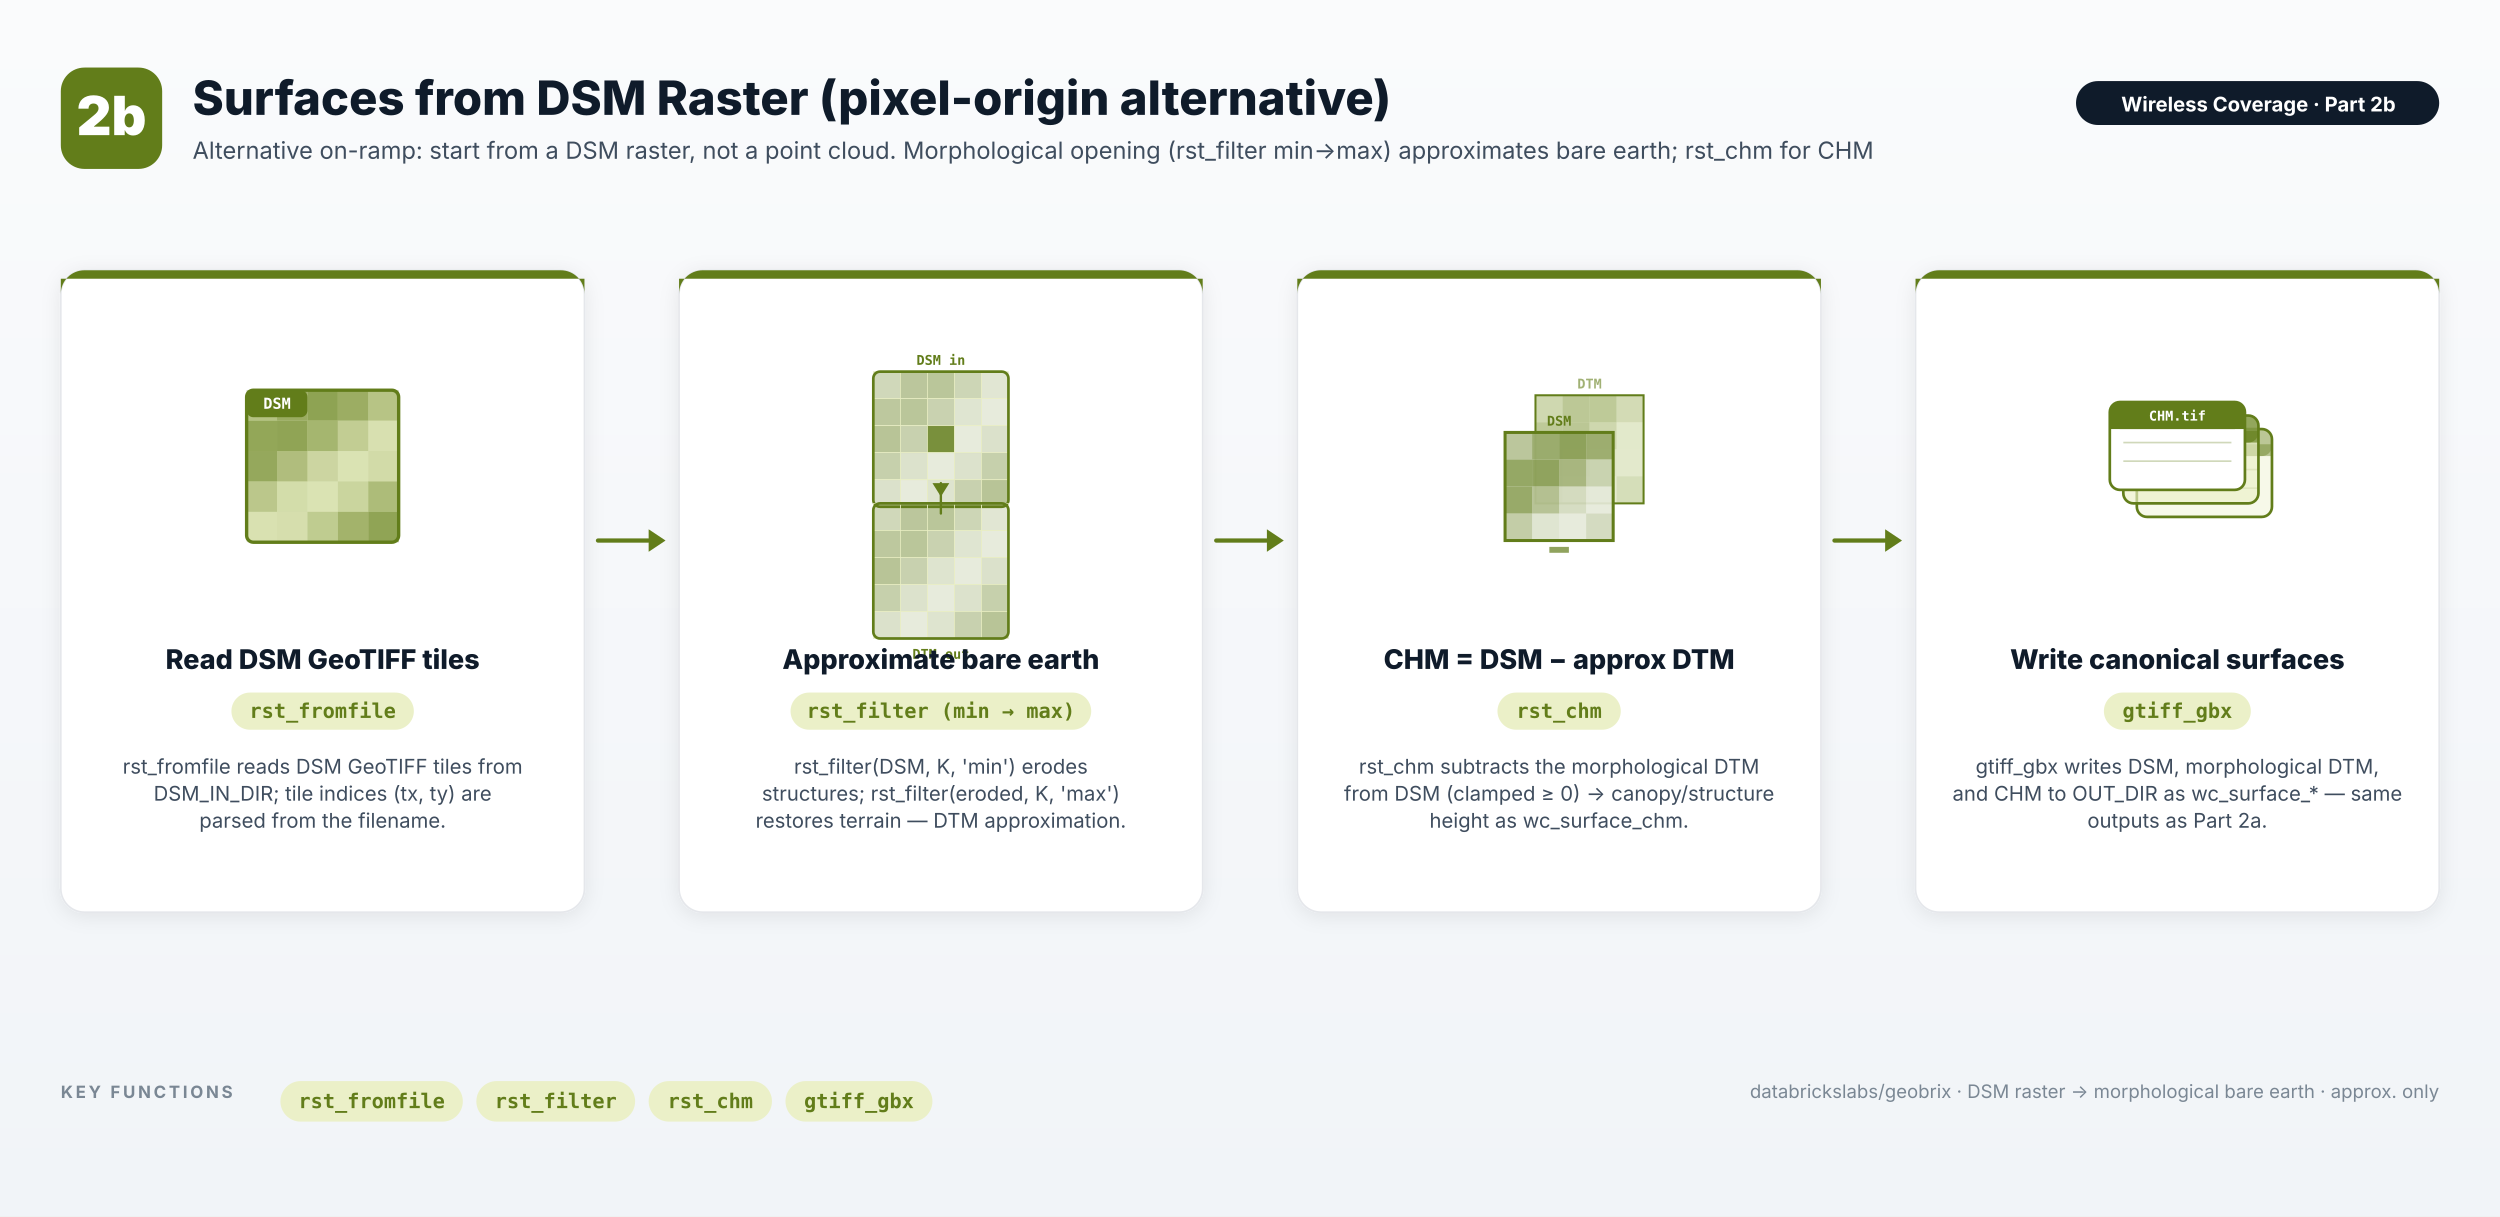
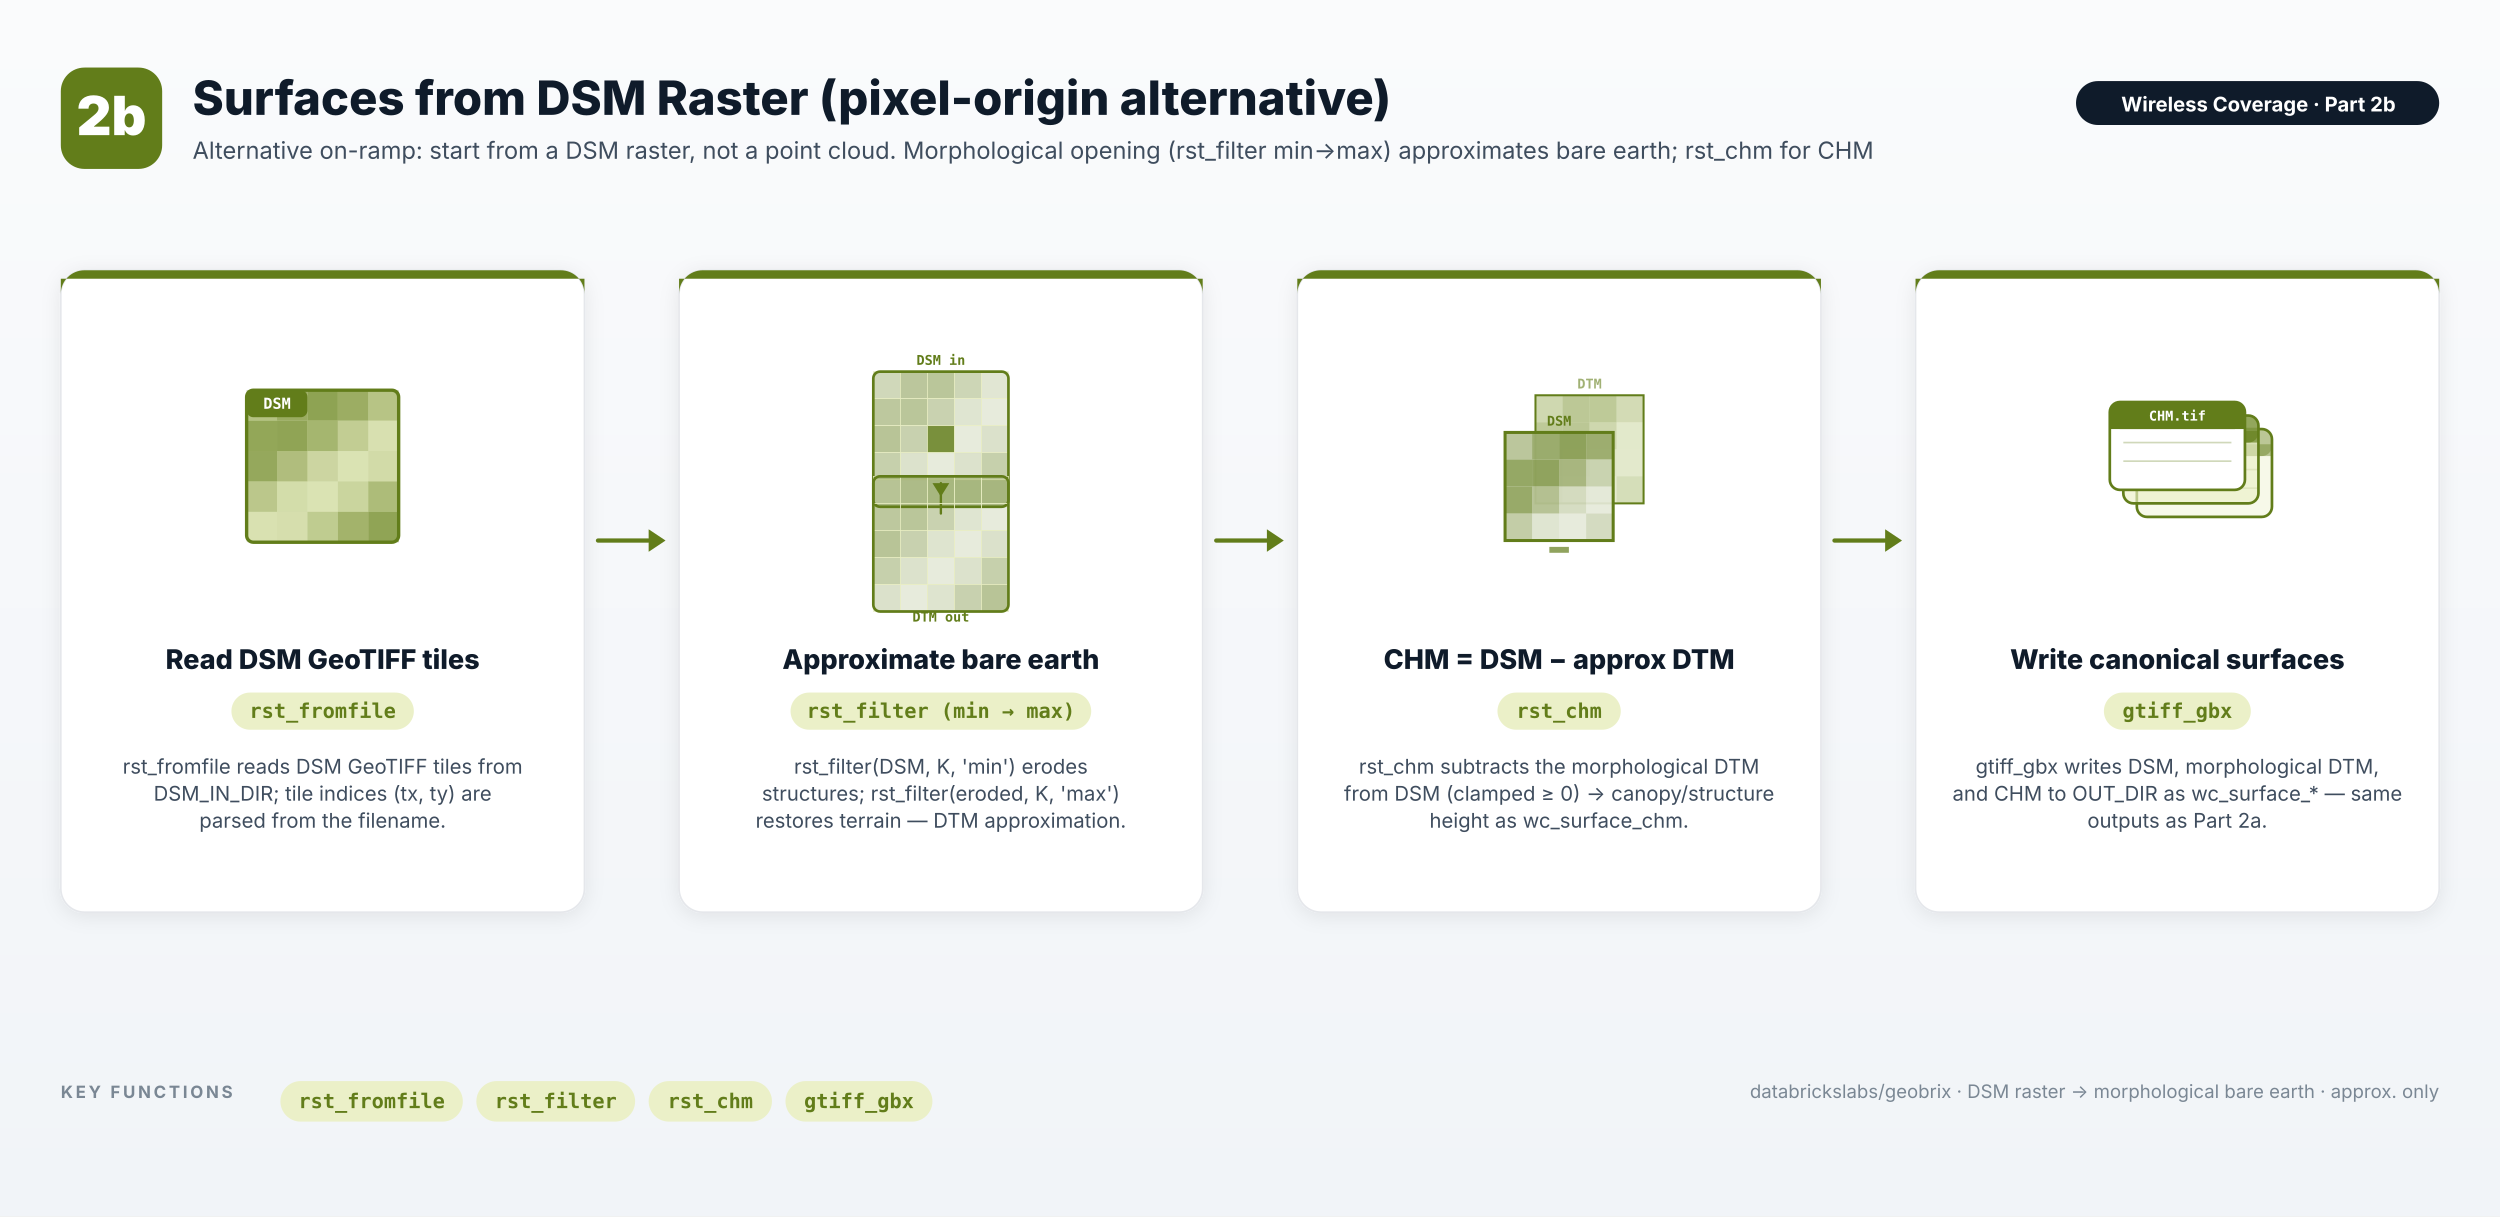
<svg xmlns="http://www.w3.org/2000/svg" viewBox="0 0 1480 720" width="1480" height="720" style="font-family: Inter,-apple-system,system-ui,sans-serif;">
  <defs>
    <filter id="card-shadow" x="-5%" y="-5%" width="110%" height="115%">
      <feDropShadow dx="0" dy="2" stdDeviation="6" flood-color="#0F1B2A" flood-opacity="0.08" />
    </filter>
    <linearGradient id="bg" x1="0" y1="0" x2="0" y2="1">
      <stop offset="0" stop-color="#FAFBFC" />
      <stop offset="1" stop-color="#F1F4F8" />
    </linearGradient>
  </defs>
  <rect x="0" y="0" width="1480" height="720" fill="url(#bg)" />
  <rect x="36" y="40" rx="14" ry="14" width="60" height="60" fill="#627D1A" />
  <text x="66" y="80" text-anchor="middle" font-family="Inter,-apple-system,system-ui,sans-serif" font-size="32" font-weight="900" fill="#FFFFFF">2b</text>
  <text x="114" y="68" font-family="Inter, -apple-system, system-ui, sans-serif" font-size="28" font-weight="800" fill="#0F1B2A" text-anchor="start">Surfaces from DSM Raster (pixel-origin alternative)</text>
  <text x="114" y="94" font-family="Inter, -apple-system, system-ui, sans-serif" font-size="14" font-weight="400" fill="#3F4D5E" text-anchor="start">Alternative on-ramp: start from a DSM raster, not a point cloud. Morphological opening (rst_filter min→max) approximates bare earth; rst_chm for CHM</text>
  <rect x="1229" y="48" rx="13" ry="13" width="215" height="26" fill="#0F1B2A" />
  <text x="1337" y="66" text-anchor="middle" font-family="Inter,-apple-system,system-ui,sans-serif" font-size="12" font-weight="700" fill="#FFFFFF">Wireless Coverage  ·  Part 2b</text>
  <rect x="36" y="160" rx="14" ry="14" width="310" height="380" fill="#FFFFFF" stroke="#E5E7EB" stroke-width="1" filter="url(#card-shadow)" />
  <path d="M 36 174 A 14 14 0 0 1 50 160 H 332 A 14 14 0 0 1 346 174 V 165 H 36 Z" fill="#627D1A" />
  <rect x="146.0" y="231" width="90" height="90" fill="#EBF0C8" stroke="#627D1A" stroke-width="2.0" rx="4" />
  <rect x="146.0" y="231" width="18" height="18" fill="#627D1A" fill-opacity="0.40" />
  <rect x="164.0" y="231" width="18" height="18" fill="#627D1A" fill-opacity="0.59" />
  <rect x="182.0" y="231" width="18" height="18" fill="#627D1A" fill-opacity="0.67" />
  <rect x="200.0" y="231" width="18" height="18" fill="#627D1A" fill-opacity="0.58" />
  <rect x="218.0" y="231" width="18" height="18" fill="#627D1A" fill-opacity="0.38" />
  <rect x="146.0" y="249" width="18" height="18" fill="#627D1A" fill-opacity="0.64" />
  <rect x="164.0" y="249" width="18" height="18" fill="#627D1A" fill-opacity="0.66" />
  <rect x="182.0" y="249" width="18" height="18" fill="#627D1A" fill-opacity="0.51" />
  <rect x="200.0" y="249" width="18" height="18" fill="#627D1A" fill-opacity="0.30" />
  <rect x="218.0" y="249" width="18" height="18" fill="#627D1A" fill-opacity="0.14" />
  <rect x="146.0" y="267" width="18" height="18" fill="#627D1A" fill-opacity="0.62" />
  <rect x="164.0" y="267" width="18" height="18" fill="#627D1A" fill-opacity="0.43" />
  <rect x="182.0" y="267" width="18" height="18" fill="#627D1A" fill-opacity="0.23" />
  <rect x="200.0" y="267" width="18" height="18" fill="#627D1A" fill-opacity="0.12" />
  <rect x="218.0" y="267" width="18" height="18" fill="#627D1A" fill-opacity="0.18" />
  <rect x="146.0" y="285" width="18" height="18" fill="#627D1A" fill-opacity="0.35" />
  <rect x="164.0" y="285" width="18" height="18" fill="#627D1A" fill-opacity="0.17" />
  <rect x="182.0" y="285" width="18" height="18" fill="#627D1A" fill-opacity="0.12" />
  <rect x="200.0" y="285" width="18" height="18" fill="#627D1A" fill-opacity="0.24" />
  <rect x="218.0" y="285" width="18" height="18" fill="#627D1A" fill-opacity="0.45" />
  <rect x="146.0" y="303" width="18" height="18" fill="#627D1A" fill-opacity="0.13" />
  <rect x="164.0" y="303" width="18" height="18" fill="#627D1A" fill-opacity="0.15" />
  <rect x="182.0" y="303" width="18" height="18" fill="#627D1A" fill-opacity="0.32" />
  <rect x="200.0" y="303" width="18" height="18" fill="#627D1A" fill-opacity="0.53" />
  <rect x="218.0" y="303" width="18" height="18" fill="#627D1A" fill-opacity="0.66" />
  <rect x="146.0" y="231" rx="4" width="36" height="16" fill="#627D1A" />
  <text x="164.0" y="242" text-anchor="middle" font-family="ui-monospace,Menlo,monospace" font-size="9" font-weight="800" fill="white">DSM</text>
  <text x="191.0" y="396" font-family="Inter, -apple-system, system-ui, sans-serif" font-size="16" font-weight="800" fill="#0F1B2A" text-anchor="middle">Read DSM GeoTIFF tiles</text>
  <g transform="translate(137.0, 410)">
    <rect x="0" y="0" rx="11" ry="11" width="108" height="22" fill="#EBF0C8" />
    <text x="54.0" y="15.0" text-anchor="middle" font-family="ui-monospace, SFMono-Regular, Menlo, Consolas, monospace" font-size="12" font-weight="700" fill="#627D1A">rst_fromfile</text>
  </g>
  <text x="191.0" y="458" text-anchor="middle" font-family="Inter, sans-serif" font-size="12" fill="#3F4D5E">rst_fromfile reads DSM GeoTIFF tiles from</text>
  <text x="191.0" y="474" text-anchor="middle" font-family="Inter, sans-serif" font-size="12" fill="#3F4D5E">DSM_IN_DIR; tile indices (tx, ty) are</text>
  <text x="191.0" y="490" text-anchor="middle" font-family="Inter, sans-serif" font-size="12" fill="#3F4D5E">parsed from the filename.</text>
  <line x1="354" y1="320.0" x2="384" y2="320.0" stroke="#627D1A" stroke-width="2.5" stroke-linecap="round" />
  <polygon points="394,320.0 384,313.333 384,326.667" fill="#627D1A" />
  <rect x="402" y="160" rx="14" ry="14" width="310" height="380" fill="#FFFFFF" stroke="#E5E7EB" stroke-width="1" filter="url(#card-shadow)" />
  <path d="M 402 174 A 14 14 0 0 1 416 160 H 698 A 14 14 0 0 1 712 174 V 165 H 402 Z" fill="#627D1A" />
  <rect x="517.0" y="220" width="16" height="16" fill="#627D1A" fill-opacity="0.30" stroke="#EBF0C8" stroke-width="0.4" />
  <rect x="533.0" y="220" width="16" height="16" fill="#627D1A" fill-opacity="0.43" stroke="#EBF0C8" stroke-width="0.4" />
  <rect x="549.0" y="220" width="16" height="16" fill="#627D1A" fill-opacity="0.44" stroke="#EBF0C8" stroke-width="0.4" />
  <rect x="565.0" y="220" width="16" height="16" fill="#627D1A" fill-opacity="0.32" stroke="#EBF0C8" stroke-width="0.4" />
  <rect x="581.0" y="220" width="16" height="16" fill="#627D1A" fill-opacity="0.19" stroke="#EBF0C8" stroke-width="0.4" />
  <rect x="517.0" y="236" width="16" height="16" fill="#627D1A" fill-opacity="0.42" stroke="#EBF0C8" stroke-width="0.4" />
  <rect x="533.0" y="236" width="16" height="16" fill="#627D1A" fill-opacity="0.44" stroke="#EBF0C8" stroke-width="0.4" />
  <rect x="549.0" y="236" width="16" height="16" fill="#627D1A" fill-opacity="0.34" stroke="#EBF0C8" stroke-width="0.4" />
  <rect x="565.0" y="236" width="16" height="16" fill="#627D1A" fill-opacity="0.20" stroke="#EBF0C8" stroke-width="0.4" />
  <rect x="581.0" y="236" width="16" height="16" fill="#627D1A" fill-opacity="0.15" stroke="#EBF0C8" stroke-width="0.4" />
  <rect x="517.0" y="252" width="16" height="16" fill="#627D1A" fill-opacity="0.45" stroke="#EBF0C8" stroke-width="0.4" />
  <rect x="533.0" y="252" width="16" height="16" fill="#627D1A" fill-opacity="0.35" stroke="#EBF0C8" stroke-width="0.4" />
  <rect x="549.0" y="252" width="16" height="16" fill="#627D1A" fill-opacity="0.85" stroke="#EBF0C8" stroke-width="0.4" />
  <rect x="565.0" y="252" width="16" height="16" fill="#627D1A" fill-opacity="0.15" stroke="#EBF0C8" stroke-width="0.4" />
  <rect x="581.0" y="252" width="16" height="16" fill="#627D1A" fill-opacity="0.23" stroke="#EBF0C8" stroke-width="0.4" />
  <rect x="517.0" y="268" width="16" height="16" fill="#627D1A" fill-opacity="0.36" stroke="#EBF0C8" stroke-width="0.4" />
  <rect x="533.0" y="268" width="16" height="16" fill="#627D1A" fill-opacity="0.22" stroke="#EBF0C8" stroke-width="0.4" />
  <rect x="549.0" y="268" width="16" height="16" fill="#627D1A" fill-opacity="0.15" stroke="#EBF0C8" stroke-width="0.4" />
  <rect x="565.0" y="268" width="16" height="16" fill="#627D1A" fill-opacity="0.22" stroke="#EBF0C8" stroke-width="0.4" />
  <rect x="581.0" y="268" width="16" height="16" fill="#627D1A" fill-opacity="0.36" stroke="#EBF0C8" stroke-width="0.4" />
  <rect x="517.0" y="284" width="16" height="16" fill="#627D1A" fill-opacity="0.23" stroke="#EBF0C8" stroke-width="0.4" />
  <rect x="533.0" y="284" width="16" height="16" fill="#627D1A" fill-opacity="0.15" stroke="#EBF0C8" stroke-width="0.4" />
  <rect x="549.0" y="284" width="16" height="16" fill="#627D1A" fill-opacity="0.21" stroke="#EBF0C8" stroke-width="0.4" />
  <rect x="565.0" y="284" width="16" height="16" fill="#627D1A" fill-opacity="0.35" stroke="#EBF0C8" stroke-width="0.4" />
  <rect x="581.0" y="284" width="16" height="16" fill="#627D1A" fill-opacity="0.45" stroke="#EBF0C8" stroke-width="0.4" />
  <rect x="517.0" y="220" width="80" height="80" fill="none" stroke="#627D1A" stroke-width="1.6" rx="4" />
  <text x="557.0" y="216" text-anchor="middle" font-family="ui-monospace,Menlo,monospace" font-size="8" font-weight="700" fill="#627D1A">DSM in</text>
  <line x1="557.0" y1="304" x2="557.0" y2="286" stroke="#627D1A" stroke-width="1.4" stroke-linecap="round" />
  <polygon points="557.0,294 552.0,286 562.0,286" fill="#627D1A" />
-   <rect x="517.0" y="298" width="16" height="16" fill="#627D1A" fill-opacity="0.30" stroke="#EBF0C8" stroke-width="0.4" />
-   <rect x="533.0" y="298" width="16" height="16" fill="#627D1A" fill-opacity="0.43" stroke="#EBF0C8" stroke-width="0.4" />
-   <rect x="549.0" y="298" width="16" height="16" fill="#627D1A" fill-opacity="0.44" stroke="#EBF0C8" stroke-width="0.4" />
-   <rect x="565.0" y="298" width="16" height="16" fill="#627D1A" fill-opacity="0.32" stroke="#EBF0C8" stroke-width="0.4" />
-   <rect x="581.0" y="298" width="16" height="16" fill="#627D1A" fill-opacity="0.19" stroke="#EBF0C8" stroke-width="0.4" />
-   <rect x="517.0" y="314" width="16" height="16" fill="#627D1A" fill-opacity="0.42" stroke="#EBF0C8" stroke-width="0.4" />
-   <rect x="533.0" y="314" width="16" height="16" fill="#627D1A" fill-opacity="0.44" stroke="#EBF0C8" stroke-width="0.4" />
-   <rect x="549.0" y="314" width="16" height="16" fill="#627D1A" fill-opacity="0.34" stroke="#EBF0C8" stroke-width="0.4" />
-   <rect x="565.0" y="314" width="16" height="16" fill="#627D1A" fill-opacity="0.20" stroke="#EBF0C8" stroke-width="0.4" />
-   <rect x="581.0" y="314" width="16" height="16" fill="#627D1A" fill-opacity="0.15" stroke="#EBF0C8" stroke-width="0.4" />
-   <rect x="517.0" y="330" width="16" height="16" fill="#627D1A" fill-opacity="0.45" stroke="#EBF0C8" stroke-width="0.4" />
-   <rect x="533.0" y="330" width="16" height="16" fill="#627D1A" fill-opacity="0.35" stroke="#EBF0C8" stroke-width="0.4" />
-   <rect x="549.0" y="330" width="16" height="16" fill="#627D1A" fill-opacity="0.21" stroke="#EBF0C8" stroke-width="0.4" />
-   <rect x="565.0" y="330" width="16" height="16" fill="#627D1A" fill-opacity="0.15" stroke="#EBF0C8" stroke-width="0.4" />
-   <rect x="581.0" y="330" width="16" height="16" fill="#627D1A" fill-opacity="0.23" stroke="#EBF0C8" stroke-width="0.4" />
-   <rect x="517.0" y="346" width="16" height="16" fill="#627D1A" fill-opacity="0.36" stroke="#EBF0C8" stroke-width="0.4" />
-   <rect x="533.0" y="346" width="16" height="16" fill="#627D1A" fill-opacity="0.22" stroke="#EBF0C8" stroke-width="0.4" />
-   <rect x="549.0" y="346" width="16" height="16" fill="#627D1A" fill-opacity="0.15" stroke="#EBF0C8" stroke-width="0.4" />
-   <rect x="565.0" y="346" width="16" height="16" fill="#627D1A" fill-opacity="0.22" stroke="#EBF0C8" stroke-width="0.4" />
-   <rect x="581.0" y="346" width="16" height="16" fill="#627D1A" fill-opacity="0.36" stroke="#EBF0C8" stroke-width="0.4" />
-   <rect x="517.0" y="362" width="16" height="16" fill="#627D1A" fill-opacity="0.23" stroke="#EBF0C8" stroke-width="0.4" />
-   <rect x="533.0" y="362" width="16" height="16" fill="#627D1A" fill-opacity="0.15" stroke="#EBF0C8" stroke-width="0.4" />
-   <rect x="549.0" y="362" width="16" height="16" fill="#627D1A" fill-opacity="0.21" stroke="#EBF0C8" stroke-width="0.4" />
-   <rect x="565.0" y="362" width="16" height="16" fill="#627D1A" fill-opacity="0.35" stroke="#EBF0C8" stroke-width="0.4" />
-   <rect x="581.0" y="362" width="16" height="16" fill="#627D1A" fill-opacity="0.45" stroke="#EBF0C8" stroke-width="0.4" />
-   <rect x="517.0" y="298" width="80" height="80" fill="none" stroke="#627D1A" stroke-width="1.6" rx="4" />
-   <text x="557.0" y="390" text-anchor="middle" font-family="ui-monospace,Menlo,monospace" font-size="8" font-weight="700" fill="#627D1A">DTM out</text>
+   <rect x="517.0" y="282" width="16" height="16" fill="#627D1A" fill-opacity="0.30" stroke="#EBF0C8" stroke-width="0.4" />
+   <rect x="533.0" y="282" width="16" height="16" fill="#627D1A" fill-opacity="0.43" stroke="#EBF0C8" stroke-width="0.4" />
+   <rect x="549.0" y="282" width="16" height="16" fill="#627D1A" fill-opacity="0.44" stroke="#EBF0C8" stroke-width="0.4" />
+   <rect x="565.0" y="282" width="16" height="16" fill="#627D1A" fill-opacity="0.32" stroke="#EBF0C8" stroke-width="0.4" />
+   <rect x="581.0" y="282" width="16" height="16" fill="#627D1A" fill-opacity="0.19" stroke="#EBF0C8" stroke-width="0.4" />
+   <rect x="517.0" y="298" width="16" height="16" fill="#627D1A" fill-opacity="0.42" stroke="#EBF0C8" stroke-width="0.4" />
+   <rect x="533.0" y="298" width="16" height="16" fill="#627D1A" fill-opacity="0.44" stroke="#EBF0C8" stroke-width="0.4" />
+   <rect x="549.0" y="298" width="16" height="16" fill="#627D1A" fill-opacity="0.34" stroke="#EBF0C8" stroke-width="0.4" />
+   <rect x="565.0" y="298" width="16" height="16" fill="#627D1A" fill-opacity="0.20" stroke="#EBF0C8" stroke-width="0.4" />
+   <rect x="581.0" y="298" width="16" height="16" fill="#627D1A" fill-opacity="0.15" stroke="#EBF0C8" stroke-width="0.4" />
+   <rect x="517.0" y="314" width="16" height="16" fill="#627D1A" fill-opacity="0.45" stroke="#EBF0C8" stroke-width="0.4" />
+   <rect x="533.0" y="314" width="16" height="16" fill="#627D1A" fill-opacity="0.35" stroke="#EBF0C8" stroke-width="0.4" />
+   <rect x="549.0" y="314" width="16" height="16" fill="#627D1A" fill-opacity="0.21" stroke="#EBF0C8" stroke-width="0.4" />
+   <rect x="565.0" y="314" width="16" height="16" fill="#627D1A" fill-opacity="0.15" stroke="#EBF0C8" stroke-width="0.4" />
+   <rect x="581.0" y="314" width="16" height="16" fill="#627D1A" fill-opacity="0.23" stroke="#EBF0C8" stroke-width="0.4" />
+   <rect x="517.0" y="330" width="16" height="16" fill="#627D1A" fill-opacity="0.36" stroke="#EBF0C8" stroke-width="0.4" />
+   <rect x="533.0" y="330" width="16" height="16" fill="#627D1A" fill-opacity="0.22" stroke="#EBF0C8" stroke-width="0.4" />
+   <rect x="549.0" y="330" width="16" height="16" fill="#627D1A" fill-opacity="0.15" stroke="#EBF0C8" stroke-width="0.4" />
+   <rect x="565.0" y="330" width="16" height="16" fill="#627D1A" fill-opacity="0.22" stroke="#EBF0C8" stroke-width="0.4" />
+   <rect x="581.0" y="330" width="16" height="16" fill="#627D1A" fill-opacity="0.36" stroke="#EBF0C8" stroke-width="0.4" />
+   <rect x="517.0" y="346" width="16" height="16" fill="#627D1A" fill-opacity="0.23" stroke="#EBF0C8" stroke-width="0.4" />
+   <rect x="533.0" y="346" width="16" height="16" fill="#627D1A" fill-opacity="0.15" stroke="#EBF0C8" stroke-width="0.4" />
+   <rect x="549.0" y="346" width="16" height="16" fill="#627D1A" fill-opacity="0.21" stroke="#EBF0C8" stroke-width="0.4" />
+   <rect x="565.0" y="346" width="16" height="16" fill="#627D1A" fill-opacity="0.35" stroke="#EBF0C8" stroke-width="0.4" />
+   <rect x="581.0" y="346" width="16" height="16" fill="#627D1A" fill-opacity="0.45" stroke="#EBF0C8" stroke-width="0.4" />
+   <rect x="517.0" y="282" width="80" height="80" fill="none" stroke="#627D1A" stroke-width="1.6" rx="4" />
+   <text x="557.0" y="368" text-anchor="middle" font-family="ui-monospace,Menlo,monospace" font-size="8" font-weight="700" fill="#627D1A">DTM out</text>
  <text x="557.0" y="396" font-family="Inter, -apple-system, system-ui, sans-serif" font-size="16" font-weight="800" fill="#0F1B2A" text-anchor="middle">Approximate bare earth</text>
  <g transform="translate(468.0, 410)">
    <rect x="0" y="0" rx="11" ry="11" width="178" height="22" fill="#EBF0C8" />
    <text x="89.0" y="15.0" text-anchor="middle" font-family="ui-monospace, SFMono-Regular, Menlo, Consolas, monospace" font-size="12" font-weight="700" fill="#627D1A">rst_filter (min → max)</text>
  </g>
  <text x="557.0" y="458" text-anchor="middle" font-family="Inter, sans-serif" font-size="12" fill="#3F4D5E">rst_filter(DSM, K, 'min') erodes</text>
  <text x="557.0" y="474" text-anchor="middle" font-family="Inter, sans-serif" font-size="12" fill="#3F4D5E">structures; rst_filter(eroded, K, 'max')</text>
  <text x="557.0" y="490" text-anchor="middle" font-family="Inter, sans-serif" font-size="12" fill="#3F4D5E">restores terrain — DTM approximation.</text>
  <line x1="720" y1="320.0" x2="750" y2="320.0" stroke="#627D1A" stroke-width="2.5" stroke-linecap="round" />
  <polygon points="760,320.0 750,313.333 750,326.667" fill="#627D1A" />
  <rect x="768" y="160" rx="14" ry="14" width="310" height="380" fill="#FFFFFF" stroke="#E5E7EB" stroke-width="1" filter="url(#card-shadow)" />
  <path d="M 768 174 A 14 14 0 0 1 782 160 H 1064 A 14 14 0 0 1 1078 174 V 165 H 768 Z" fill="#627D1A" />
  <rect x="909.0" y="234" width="64" height="64" fill="#EBF0C8" fill-opacity="0.5" stroke="#627D1A" stroke-width="1.2" />
  <rect x="909.0" y="234" width="16" height="16" fill="#627D1A" fill-opacity="0.25" />
  <rect x="925.0" y="234" width="16" height="16" fill="#627D1A" fill-opacity="0.38" />
  <rect x="941.0" y="234" width="16" height="16" fill="#627D1A" fill-opacity="0.37" />
  <rect x="957.0" y="234" width="16" height="16" fill="#627D1A" fill-opacity="0.23" />
  <rect x="909.0" y="250" width="16" height="16" fill="#627D1A" fill-opacity="0.37" />
  <rect x="925.0" y="250" width="16" height="16" fill="#627D1A" fill-opacity="0.39" />
  <rect x="941.0" y="250" width="16" height="16" fill="#627D1A" fill-opacity="0.26" />
  <rect x="957.0" y="250" width="16" height="16" fill="#627D1A" fill-opacity="0.12" />
  <rect x="909.0" y="266" width="16" height="16" fill="#627D1A" fill-opacity="0.40" />
  <rect x="925.0" y="266" width="16" height="16" fill="#627D1A" fill-opacity="0.29" />
  <rect x="941.0" y="266" width="16" height="16" fill="#627D1A" fill-opacity="0.14" />
  <rect x="957.0" y="266" width="16" height="16" fill="#627D1A" fill-opacity="0.11" />
  <rect x="909.0" y="282" width="16" height="16" fill="#627D1A" fill-opacity="0.31" />
  <rect x="925.0" y="282" width="16" height="16" fill="#627D1A" fill-opacity="0.16" />
  <rect x="941.0" y="282" width="16" height="16" fill="#627D1A" fill-opacity="0.10" />
  <rect x="957.0" y="282" width="16" height="16" fill="#627D1A" fill-opacity="0.21" />
  <text x="941.0" y="230" text-anchor="middle" font-family="ui-monospace,Menlo,monospace" font-size="8" font-weight="700" fill="#627D1A" fill-opacity="0.6">DTM</text>
  <rect x="891.0" y="256" width="64" height="64" fill="white" fill-opacity="0.9" stroke="#627D1A" stroke-width="1.8" />
  <rect x="891.0" y="256" width="16" height="16" fill="#627D1A" fill-opacity="0.43" />
  <rect x="907.0" y="256" width="16" height="16" fill="#627D1A" fill-opacity="0.62" />
  <rect x="923.0" y="256" width="16" height="16" fill="#627D1A" fill-opacity="0.70" />
  <rect x="939.0" y="256" width="16" height="16" fill="#627D1A" fill-opacity="0.61" />
  <rect x="891.0" y="272" width="16" height="16" fill="#627D1A" fill-opacity="0.67" />
  <rect x="907.0" y="272" width="16" height="16" fill="#627D1A" fill-opacity="0.69" />
  <rect x="923.0" y="272" width="16" height="16" fill="#627D1A" fill-opacity="0.54" />
  <rect x="939.0" y="272" width="16" height="16" fill="#627D1A" fill-opacity="0.33" />
  <rect x="891.0" y="288" width="16" height="16" fill="#627D1A" fill-opacity="0.65" />
  <rect x="907.0" y="288" width="16" height="16" fill="#627D1A" fill-opacity="0.46" />
  <rect x="923.0" y="288" width="16" height="16" fill="#627D1A" fill-opacity="0.26" />
  <rect x="939.0" y="288" width="16" height="16" fill="#627D1A" fill-opacity="0.15" />
  <rect x="891.0" y="304" width="16" height="16" fill="#627D1A" fill-opacity="0.38" />
  <rect x="907.0" y="304" width="16" height="16" fill="#627D1A" fill-opacity="0.20" />
  <rect x="923.0" y="304" width="16" height="16" fill="#627D1A" fill-opacity="0.15" />
  <rect x="939.0" y="304" width="16" height="16" fill="#627D1A" fill-opacity="0.27" />
  <text x="923.0" y="252" text-anchor="middle" font-family="ui-monospace,Menlo,monospace" font-size="8" font-weight="700" fill="#627D1A">DSM</text>
  <text x="923.0" y="332" text-anchor="middle" font-family="Inter,sans-serif" font-size="22" font-weight="900" fill="#627D1A" fill-opacity="0.7">−</text>
  <text x="923.0" y="396" font-family="Inter, -apple-system, system-ui, sans-serif" font-size="16" font-weight="800" fill="#0F1B2A" text-anchor="middle">CHM = DSM − approx DTM</text>
  <g transform="translate(886.5, 410)">
    <rect x="0" y="0" rx="11" ry="11" width="73" height="22" fill="#EBF0C8" />
    <text x="36.5" y="15.0" text-anchor="middle" font-family="ui-monospace, SFMono-Regular, Menlo, Consolas, monospace" font-size="12" font-weight="700" fill="#627D1A">rst_chm</text>
  </g>
  <text x="923.0" y="458" text-anchor="middle" font-family="Inter, sans-serif" font-size="12" fill="#3F4D5E">rst_chm subtracts the morphological DTM</text>
  <text x="923.0" y="474" text-anchor="middle" font-family="Inter, sans-serif" font-size="12" fill="#3F4D5E">from DSM (clamped ≥ 0) → canopy/structure</text>
  <text x="923.0" y="490" text-anchor="middle" font-family="Inter, sans-serif" font-size="12" fill="#3F4D5E">height as wc_surface_chm.</text>
  <line x1="1086" y1="320.0" x2="1116" y2="320.0" stroke="#627D1A" stroke-width="2.5" stroke-linecap="round" />
  <polygon points="1126,320.0 1116,313.333 1116,326.667" fill="#627D1A" />
  <rect x="1134" y="160" rx="14" ry="14" width="310" height="380" fill="#FFFFFF" stroke="#E5E7EB" stroke-width="1" filter="url(#card-shadow)" />
  <path d="M 1134 174 A 14 14 0 0 1 1148 160 H 1430 A 14 14 0 0 1 1444 174 V 165 H 1134 Z" fill="#627D1A" />
  <rect x="1265.0" y="254" rx="6" width="80" height="52" fill="#EBF0C8" fill-opacity="0.4" stroke="#627D1A" stroke-width="1.6" />
  <rect x="1265.0" y="254" width="80" height="16" rx="6" fill="#627D1A" fill-opacity="0.4" />
  <rect x="1265.0" y="263" width="80" height="7" fill="#627D1A" fill-opacity="0.4" />
  <text x="1305.0" y="265" text-anchor="middle" font-family="ui-monospace,Menlo,monospace" font-size="8" font-weight="800" fill="white">DSM.tif</text>
  <line x1="1273.0" y1="278" x2="1337.0" y2="278" stroke="#627D1A" stroke-opacity="0.3" stroke-width="1.0" />
  <line x1="1273.0" y1="289" x2="1337.0" y2="289" stroke="#627D1A" stroke-opacity="0.3" stroke-width="1.0" />
  <rect x="1257.0" y="246" rx="6" width="80" height="52" fill="#EBF0C8" fill-opacity="0.65" stroke="#627D1A" stroke-width="1.6" />
  <rect x="1257.0" y="246" width="80" height="16" rx="6" fill="#627D1A" fill-opacity="0.65" />
  <rect x="1257.0" y="255" width="80" height="7" fill="#627D1A" fill-opacity="0.65" />
  <text x="1297.0" y="257" text-anchor="middle" font-family="ui-monospace,Menlo,monospace" font-size="8" font-weight="800" fill="white">DTM.tif</text>
  <line x1="1265.0" y1="270" x2="1329.0" y2="270" stroke="#627D1A" stroke-opacity="0.3" stroke-width="1.0" />
  <line x1="1265.0" y1="281" x2="1329.0" y2="281" stroke="#627D1A" stroke-opacity="0.3" stroke-width="1.0" />
  <rect x="1249.0" y="238" rx="6" width="80" height="52" fill="white" fill-opacity="1.0" stroke="#627D1A" stroke-width="1.6" />
  <rect x="1249.0" y="238" width="80" height="16" rx="6" fill="#627D1A" fill-opacity="1.0" />
  <rect x="1249.0" y="247" width="80" height="7" fill="#627D1A" fill-opacity="1.0" />
  <text x="1289.0" y="249" text-anchor="middle" font-family="ui-monospace,Menlo,monospace" font-size="8" font-weight="800" fill="white">CHM.tif</text>
  <line x1="1257.0" y1="262" x2="1321.0" y2="262" stroke="#627D1A" stroke-opacity="0.3" stroke-width="1.0" />
  <line x1="1257.0" y1="273" x2="1321.0" y2="273" stroke="#627D1A" stroke-opacity="0.3" stroke-width="1.0" />
  <text x="1289.0" y="396" font-family="Inter, -apple-system, system-ui, sans-serif" font-size="16" font-weight="800" fill="#0F1B2A" text-anchor="middle">Write canonical surfaces</text>
  <g transform="translate(1245.5, 410)">
    <rect x="0" y="0" rx="11" ry="11" width="87" height="22" fill="#EBF0C8" />
    <text x="43.5" y="15.0" text-anchor="middle" font-family="ui-monospace, SFMono-Regular, Menlo, Consolas, monospace" font-size="12" font-weight="700" fill="#627D1A">gtiff_gbx</text>
  </g>
  <text x="1289.0" y="458" text-anchor="middle" font-family="Inter, sans-serif" font-size="12" fill="#3F4D5E">gtiff_gbx writes DSM, morphological DTM,</text>
  <text x="1289.0" y="474" text-anchor="middle" font-family="Inter, sans-serif" font-size="12" fill="#3F4D5E">and CHM to OUT_DIR as wc_surface_* — same</text>
  <text x="1289.0" y="490" text-anchor="middle" font-family="Inter, sans-serif" font-size="12" fill="#3F4D5E">outputs as Part 2a.</text>
  <text x="36" y="650" font-family="Inter, -apple-system, system-ui, sans-serif" font-size="10" font-weight="700" fill="#7A8794" text-anchor="start" letter-spacing="1.6">KEY FUNCTIONS</text>
  <rect x="166" y="640" rx="12" ry="12" width="108" height="24" fill="#EBF0C8" />
  <text x="220.0" y="656.0" text-anchor="middle" font-family="ui-monospace, SFMono-Regular, Menlo, Consolas, monospace" font-size="12" font-weight="700" fill="#627D1A">rst_fromfile</text>
  <rect x="282" y="640" rx="12" ry="12" width="94" height="24" fill="#EBF0C8" />
  <text x="329.0" y="656.0" text-anchor="middle" font-family="ui-monospace, SFMono-Regular, Menlo, Consolas, monospace" font-size="12" font-weight="700" fill="#627D1A">rst_filter</text>
  <rect x="384" y="640" rx="12" ry="12" width="73" height="24" fill="#EBF0C8" />
  <text x="420.5" y="656.0" text-anchor="middle" font-family="ui-monospace, SFMono-Regular, Menlo, Consolas, monospace" font-size="12" font-weight="700" fill="#627D1A">rst_chm</text>
  <rect x="465" y="640" rx="12" ry="12" width="87" height="24" fill="#EBF0C8" />
  <text x="508.5" y="656.0" text-anchor="middle" font-family="ui-monospace, SFMono-Regular, Menlo, Consolas, monospace" font-size="12" font-weight="700" fill="#627D1A">gtiff_gbx</text>
  <text x="1444" y="650" font-family="Inter, -apple-system, system-ui, sans-serif" font-size="11" font-weight="400" fill="#7A8794" text-anchor="end">databrickslabs/geobrix  ·  DSM raster → morphological bare earth  ·  approx. only</text>
</svg>
